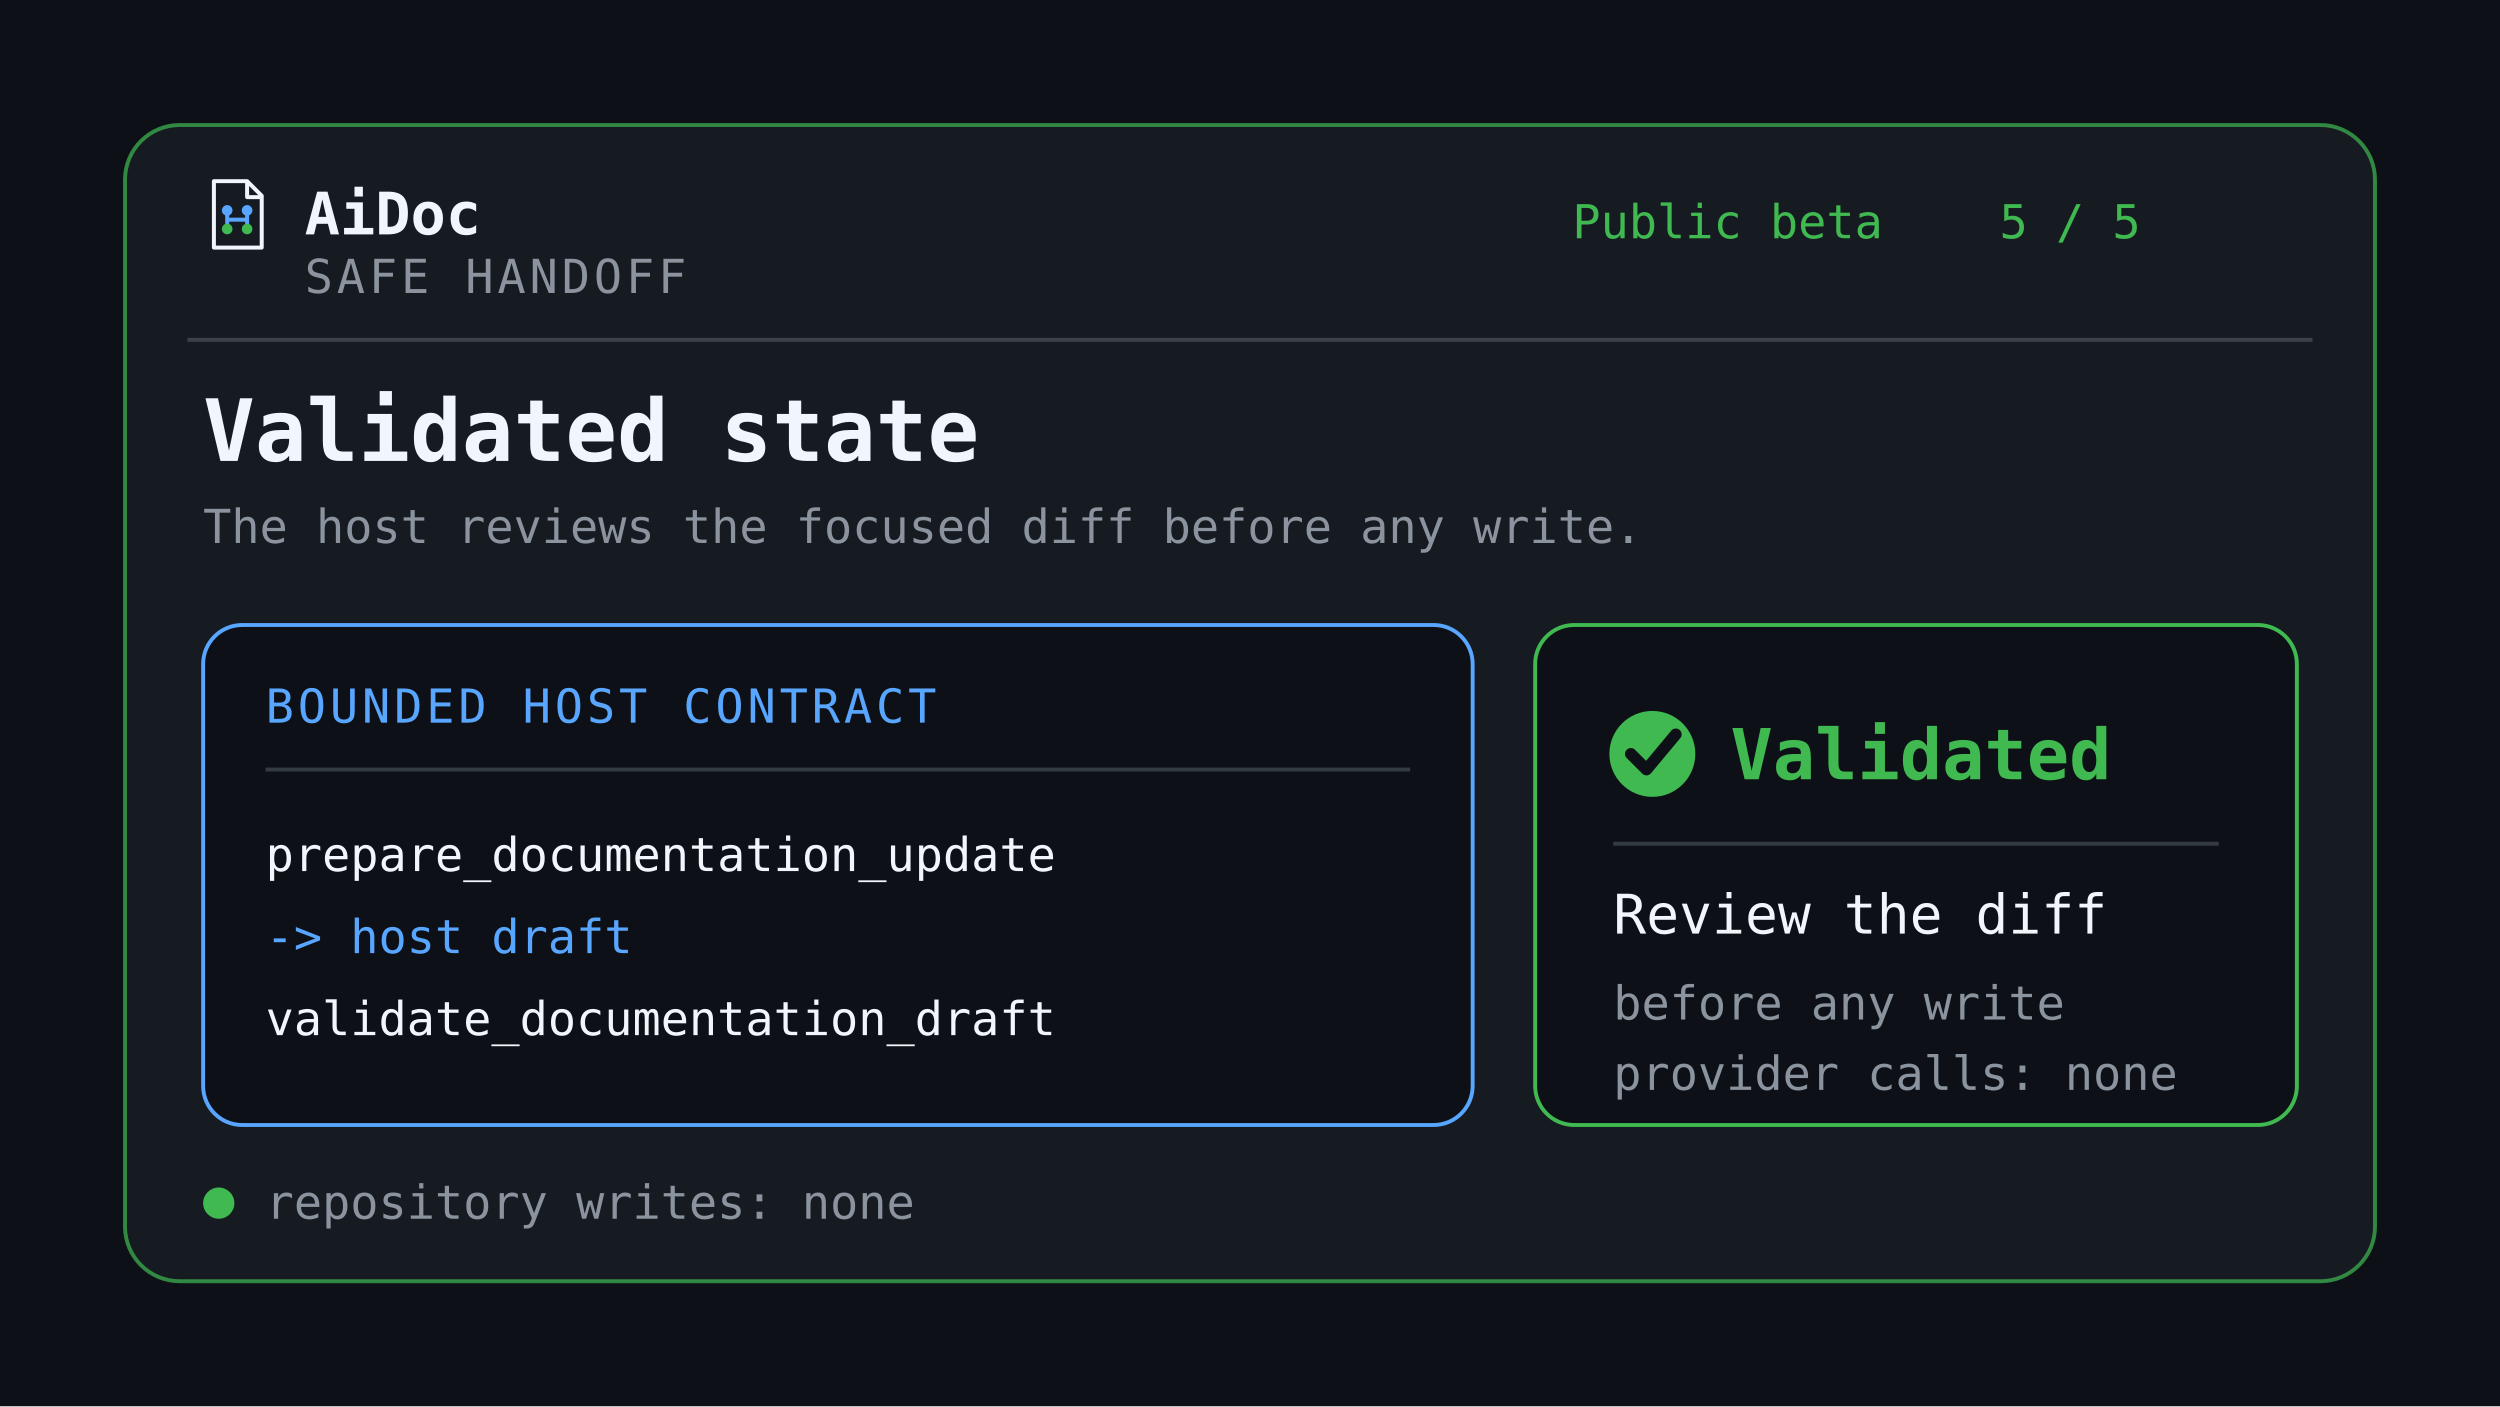
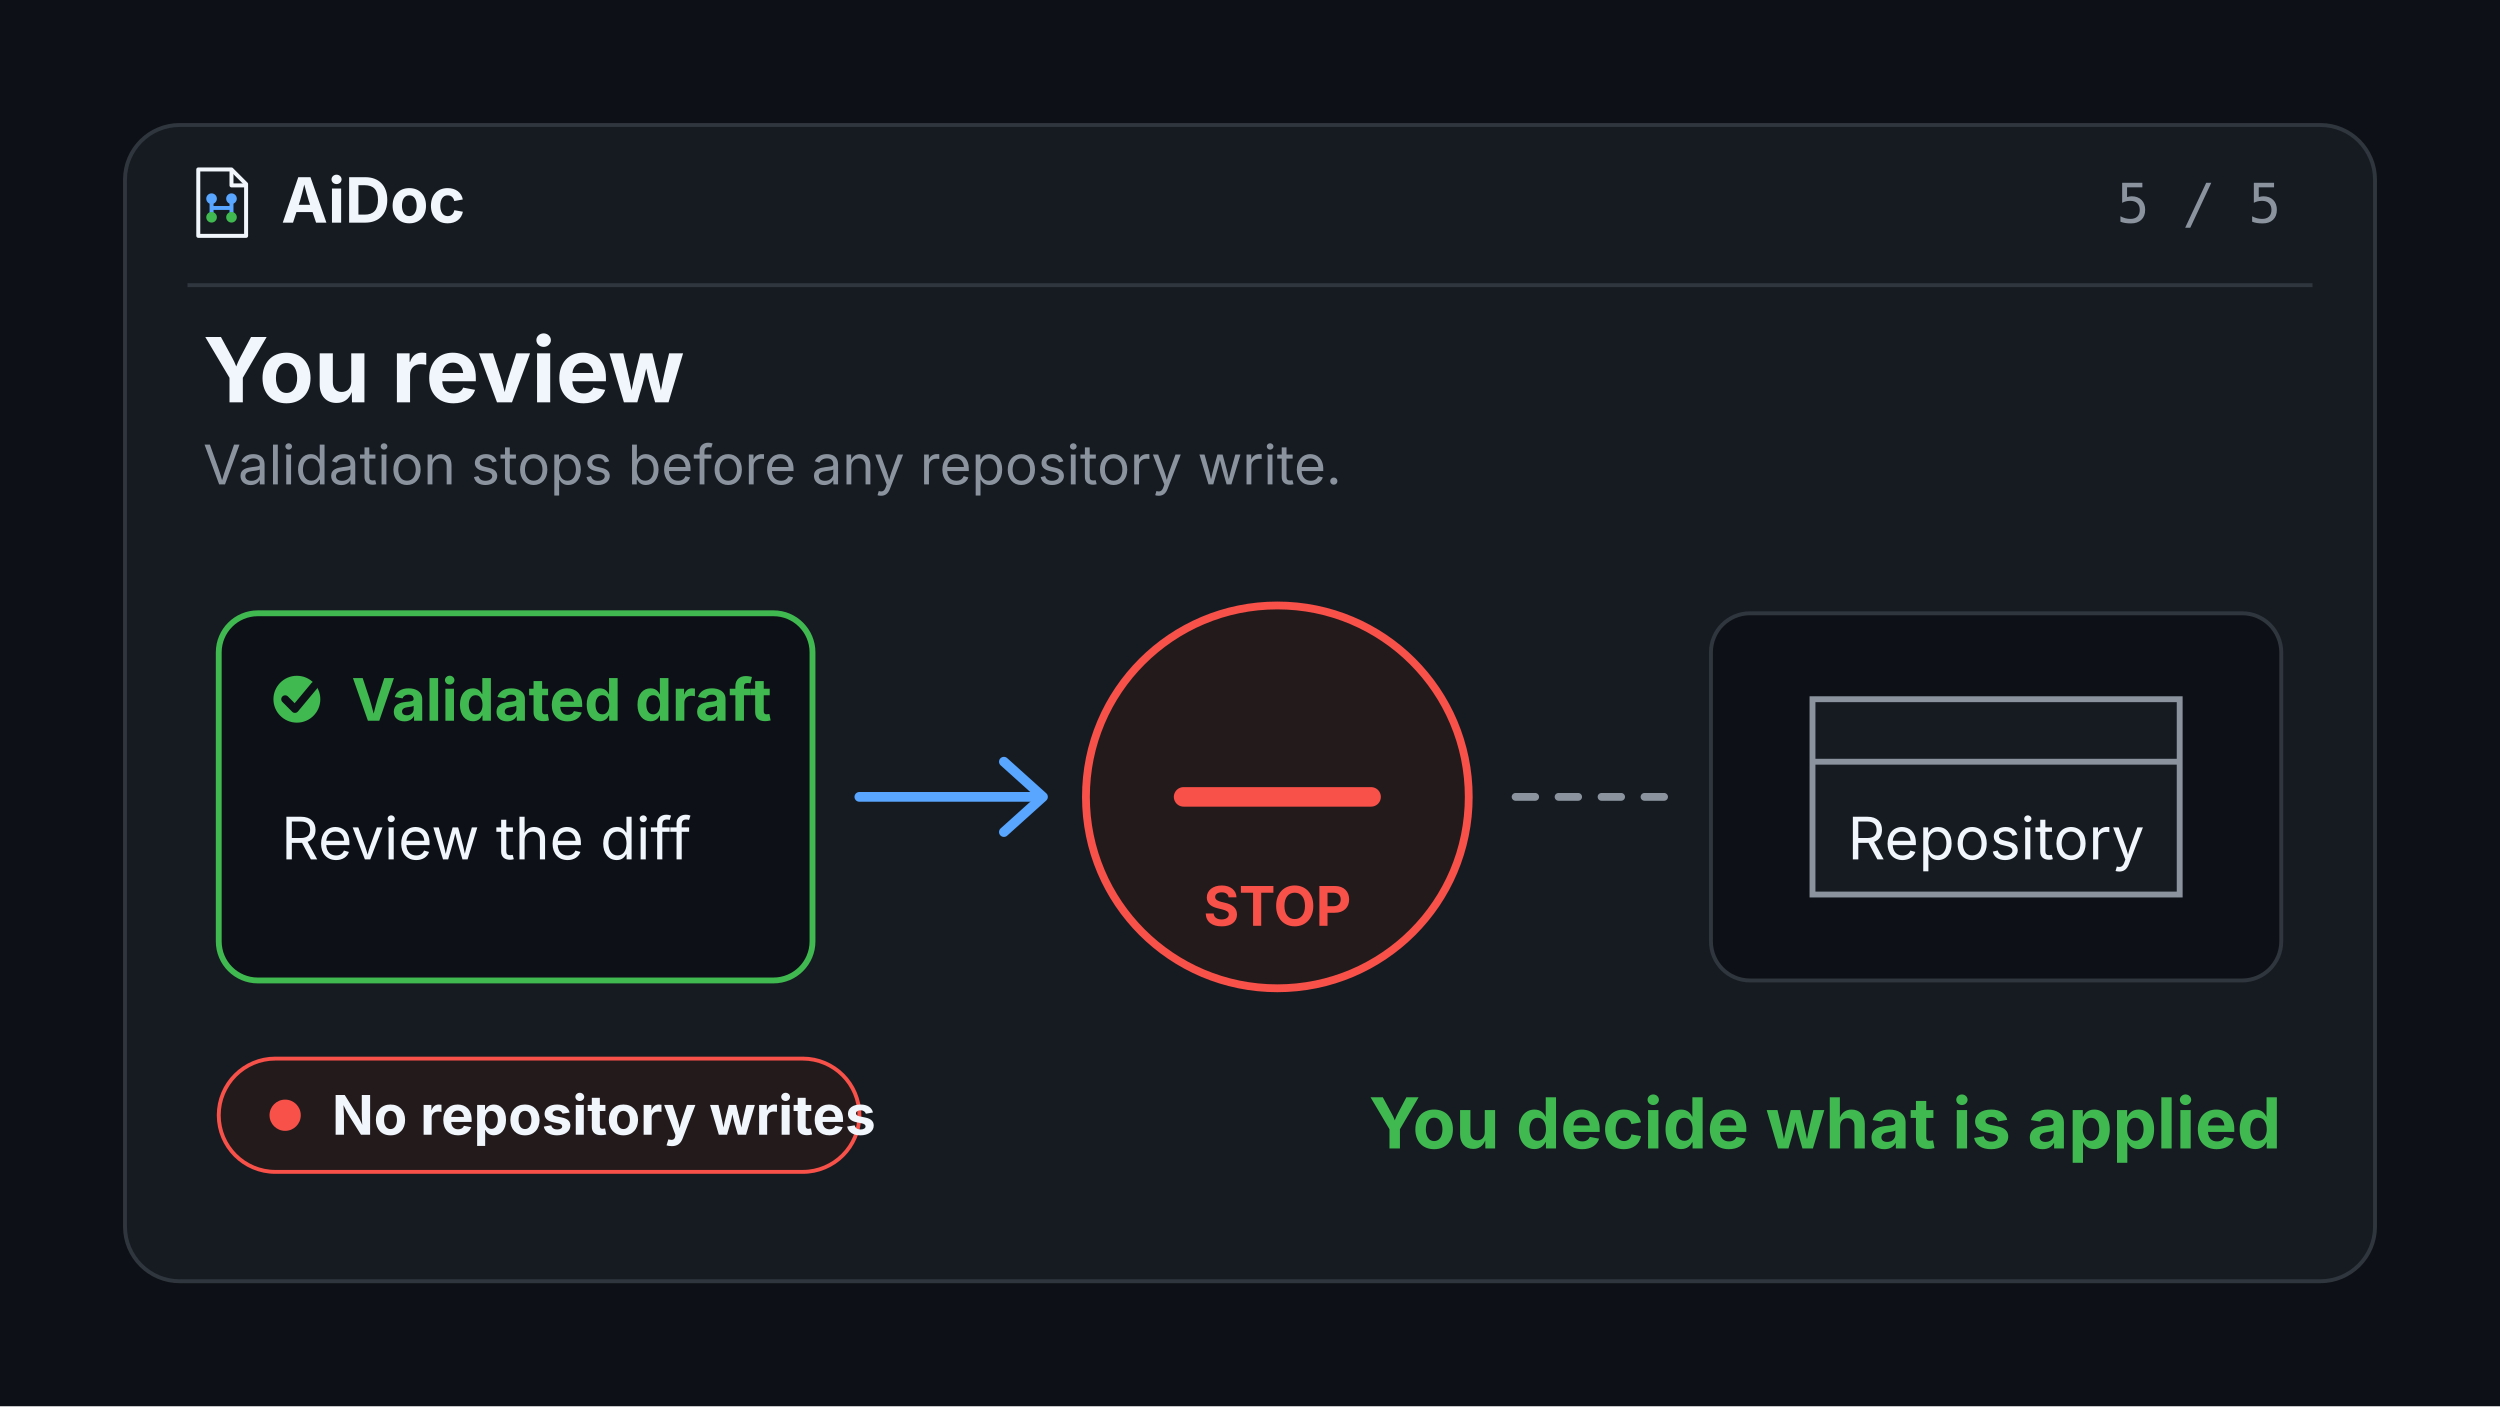
- <svg xmlns="http://www.w3.org/2000/svg" viewBox="0 0 1280 720" role="img" aria-labelledby="title desc" data-safe-margin="64">
+ <svg xmlns="http://www.w3.org/2000/svg" viewBox="0 0 1280 720" role="img" aria-labelledby="title desc" data-safe-margin="64" data-protected-margin="80" data-step="5">
  <rect width="1280" height="720" fill="#0D1117" />
  <g data-content-area="safe" transform="translate(64 64)">
-     <rect width="1152" height="592" rx="28" fill="#161B22" stroke="#3FB950" stroke-opacity="0.7" stroke-width="2" />
-     <g transform="translate(36 24) scale(0.68)">
+     <rect width="1152" height="592" rx="28" fill="#161B22" stroke="#30363D" stroke-width="2" />
+     <g transform="translate(28 18) scale(0.68)">
      <path d="M14 7h25l11 11v39H14z" fill="#161B22" stroke="#F0F6FC" stroke-width="3" stroke-linejoin="round" />
      <path d="M39 7v12h11" fill="none" stroke="#F0F6FC" stroke-width="3" stroke-linejoin="round" />
      <path d="M24 29v14m0-7h15m0-7v14" fill="none" stroke="#58A6FF" stroke-width="3" stroke-linecap="round" />
      <circle cx="24" cy="29" r="4" fill="#58A6FF" />
      <circle cx="24" cy="43" r="4" fill="#3FB950" />
      <circle cx="39" cy="29" r="4" fill="#58A6FF" />
      <circle cx="39" cy="43" r="4" fill="#3FB950" />
    </g>
-     <text x="92" y="56" fill="#F0F6FC" font-family="ui-monospace, SFMono-Regular, Menlo, Monaco, Consolas, monospace" font-size="30" font-weight="600">AiDoc</text>
-     <text x="92" y="86" fill="#8B949E" font-family="ui-monospace, SFMono-Regular, Menlo, Monaco, Consolas, monospace" font-size="24" letter-spacing="2">SAFE HANDOFF</text>
-     <text x="900" y="58" fill="#3FB950" font-family="ui-monospace, SFMono-Regular, Menlo, Monaco, Consolas, monospace" font-size="24" text-anchor="end">Public beta</text>
-     <text x="1032" y="58" fill="#3FB950" font-family="ui-monospace, SFMono-Regular, Menlo, Monaco, Consolas, monospace" font-size="24" text-anchor="end">5 / 5</text>
-     <path d="M32 110H1120" stroke="#8B949E" stroke-opacity="0.32" stroke-width="2" />
-     <text x="40" y="172" fill="#F0F6FC" font-family="ui-monospace, SFMono-Regular, Menlo, Monaco, Consolas, monospace" font-size="44" font-weight="600">Validated state</text>
-     <text x="40" y="214" fill="#8B949E" font-family="ui-monospace, SFMono-Regular, Menlo, Monaco, Consolas, monospace" font-size="24">The host reviews the focused diff before any write.</text>
-     <rect x="40" y="256" width="650" height="256" rx="20" fill="#0D1117" stroke="#58A6FF" stroke-width="2" />
-     <text x="72" y="306" fill="#58A6FF" font-family="ui-monospace, SFMono-Regular, Menlo, Monaco, Consolas, monospace" font-size="24" letter-spacing="2">BOUNDED HOST CONTRACT</text>
-     <path d="M72 330H658" stroke="#8B949E" stroke-opacity="0.32" stroke-width="2" />
-     <text x="72" y="382" fill="#F0F6FC" font-family="ui-monospace, SFMono-Regular, Menlo, Monaco, Consolas, monospace" font-size="24">prepare_documentation_update</text>
-     <text x="72" y="424" fill="#58A6FF" font-family="ui-monospace, SFMono-Regular, Menlo, Monaco, Consolas, monospace" font-size="24">-&gt; host draft</text>
-     <text x="72" y="466" fill="#F0F6FC" font-family="ui-monospace, SFMono-Regular, Menlo, Monaco, Consolas, monospace" font-size="24">validate_documentation_draft</text>
-     <rect x="722" y="256" width="390" height="256" rx="20" fill="#0D1117" stroke="#3FB950" stroke-width="2" />
-     <circle cx="782" cy="322" r="22" fill="#3FB950" />
-     <path d="M771 322L779 330L794 312" fill="none" stroke="#0D1117" stroke-width="6" stroke-linecap="round" stroke-linejoin="round" />
-     <text x="822" y="335" fill="#3FB950" font-family="ui-monospace, SFMono-Regular, Menlo, Monaco, Consolas, monospace" font-size="36" font-weight="600">Validated</text>
-     <path d="M762 368H1072" stroke="#8B949E" stroke-opacity="0.32" stroke-width="2" />
-     <text x="762" y="414" fill="#F0F6FC" font-family="ui-monospace, SFMono-Regular, Menlo, Monaco, Consolas, monospace" font-size="28">Review the diff</text>
-     <text x="762" y="458" fill="#8B949E" font-family="ui-monospace, SFMono-Regular, Menlo, Monaco, Consolas, monospace" font-size="24">before any write</text>
-     <text x="762" y="494" fill="#8B949E" font-family="ui-monospace, SFMono-Regular, Menlo, Monaco, Consolas, monospace" font-size="24">provider calls: none</text>
-     <circle cx="48" cy="552" r="8" fill="#3FB950" />
-     <text x="72" y="560" fill="#8B949E" font-family="ui-monospace, SFMono-Regular, Menlo, Monaco, Consolas, monospace" font-size="24">repository writes: none</text>
+     <text x="80" y="50" fill="#F0F6FC" font-family="system-ui, -apple-system, BlinkMacSystemFont, sans-serif" font-size="32" font-weight="700">AiDoc</text>
+     <text x="1104" y="50" fill="#8B949E" font-family="ui-monospace, SFMono-Regular, Menlo, monospace" font-size="28" text-anchor="end">5 / 5</text>
+     <path d="M32 82H1120" stroke="#30363D" stroke-width="2" />
+     <text x="40" y="142" fill="#F0F6FC" font-family="system-ui, -apple-system, BlinkMacSystemFont, sans-serif" font-size="46" font-weight="750">You review</text>
+     <text x="40" y="184" fill="#8B949E" font-family="system-ui, -apple-system, BlinkMacSystemFont, sans-serif" font-size="28">Validation stops before any repository write.</text>
+     <rect x="48" y="250" width="304" height="188" rx="20" fill="#0D1117" stroke="#3FB950" stroke-width="3" />
+     <circle cx="88" cy="294" r="12" fill="#3FB950" />
+     <path d="M82 294l5 5 10-12" fill="none" stroke="#0D1117" stroke-width="4" stroke-linecap="round" stroke-linejoin="round" />
+     <text x="116" y="305" fill="#3FB950" font-family="system-ui, -apple-system, BlinkMacSystemFont, sans-serif" font-size="30" font-weight="700">Validated draft</text>
+     <text x="80" y="376" fill="#F0F6FC" font-family="system-ui, -apple-system, BlinkMacSystemFont, sans-serif" font-size="30">Review the diff</text>
+     <path d="M376 344H468" stroke="#58A6FF" stroke-width="5" stroke-linecap="round" />
+     <path d="M450 326l20 18-20 18" fill="none" stroke="#58A6FF" stroke-width="5" stroke-linecap="round" stroke-linejoin="round" />
+     <rect x="492" y="246" width="196" height="196" rx="98" fill="#231A1B" stroke="#F85149" stroke-width="4" />
+     <path d="M542 344H638" stroke="#F85149" stroke-width="10" stroke-linecap="round" />
+     <text x="590" y="410" fill="#F85149" font-family="system-ui, -apple-system, BlinkMacSystemFont, sans-serif" font-size="28" font-weight="750" text-anchor="middle">STOP</text>
+     <path d="M712 344H788" stroke="#8B949E" stroke-width="4" stroke-dasharray="10 12" stroke-linecap="round" />
+     <rect x="812" y="250" width="292" height="188" rx="20" fill="#0D1117" stroke="#30363D" stroke-width="2" />
+     <path d="M864 294h188v100H864z" fill="#161B22" stroke="#8B949E" stroke-width="3" />
+     <path d="M864 326h188" stroke="#8B949E" stroke-width="3" />
+     <text x="958" y="376" fill="#F0F6FC" font-family="system-ui, -apple-system, BlinkMacSystemFont, sans-serif" font-size="30" text-anchor="middle">Repository</text>
+     <rect x="48" y="478" width="328" height="58" rx="29" fill="#231A1B" stroke="#F85149" stroke-width="2" />
+     <circle cx="82" cy="507" r="8" fill="#F85149" />
+     <text x="106" y="517" fill="#F0F6FC" font-family="system-ui, -apple-system, BlinkMacSystemFont, sans-serif" font-size="28" font-weight="650">No repository writes</text>
+     <text x="1104" y="524" fill="#3FB950" font-family="system-ui, -apple-system, BlinkMacSystemFont, sans-serif" font-size="36" font-weight="750" text-anchor="end">You decide what is applied</text>
  </g>
</svg>
